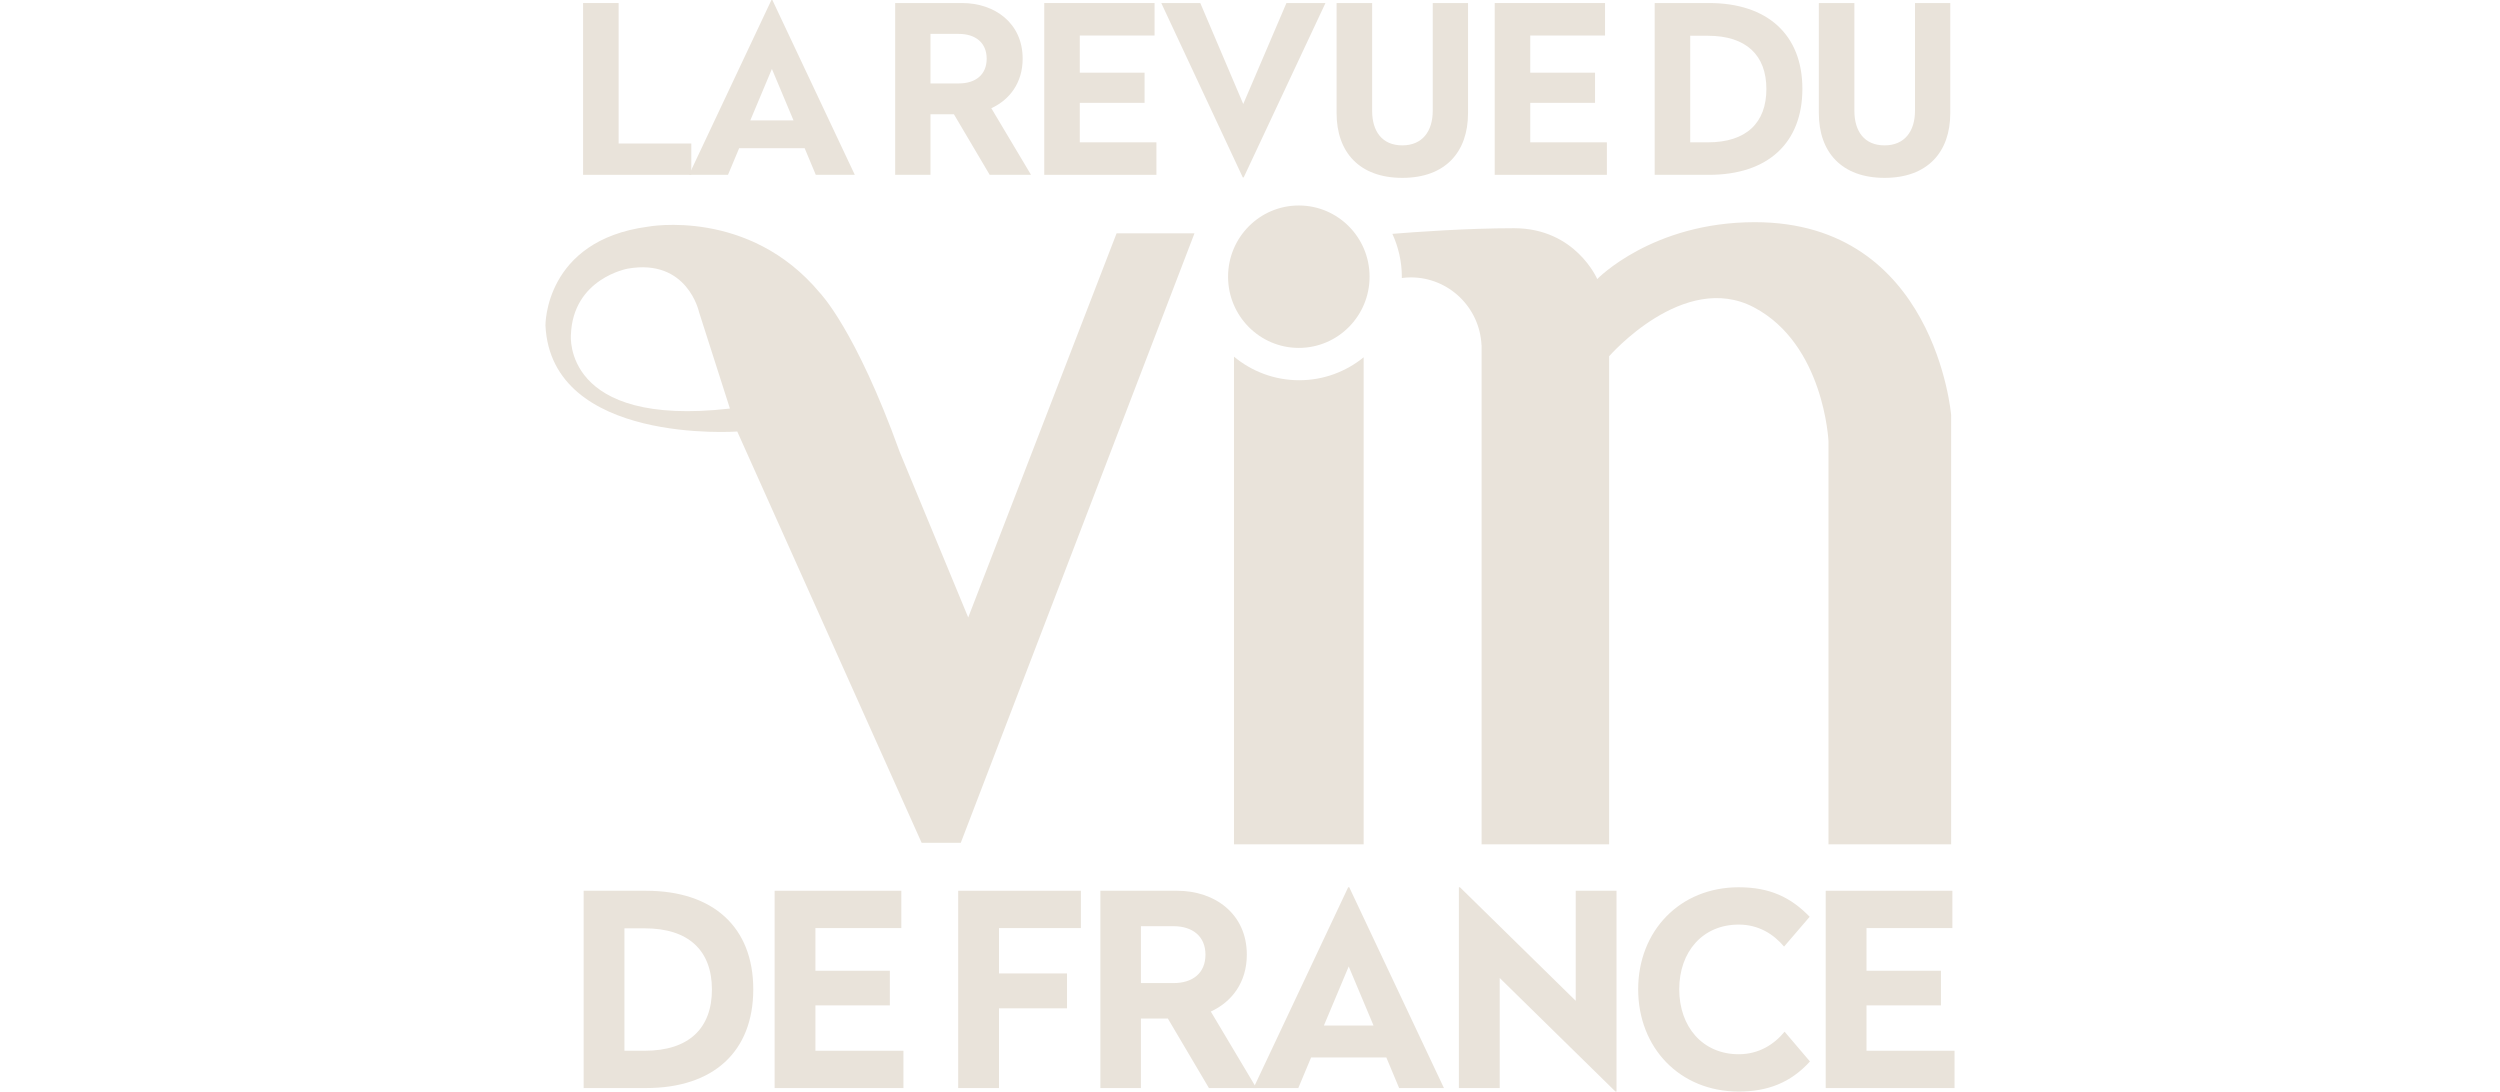
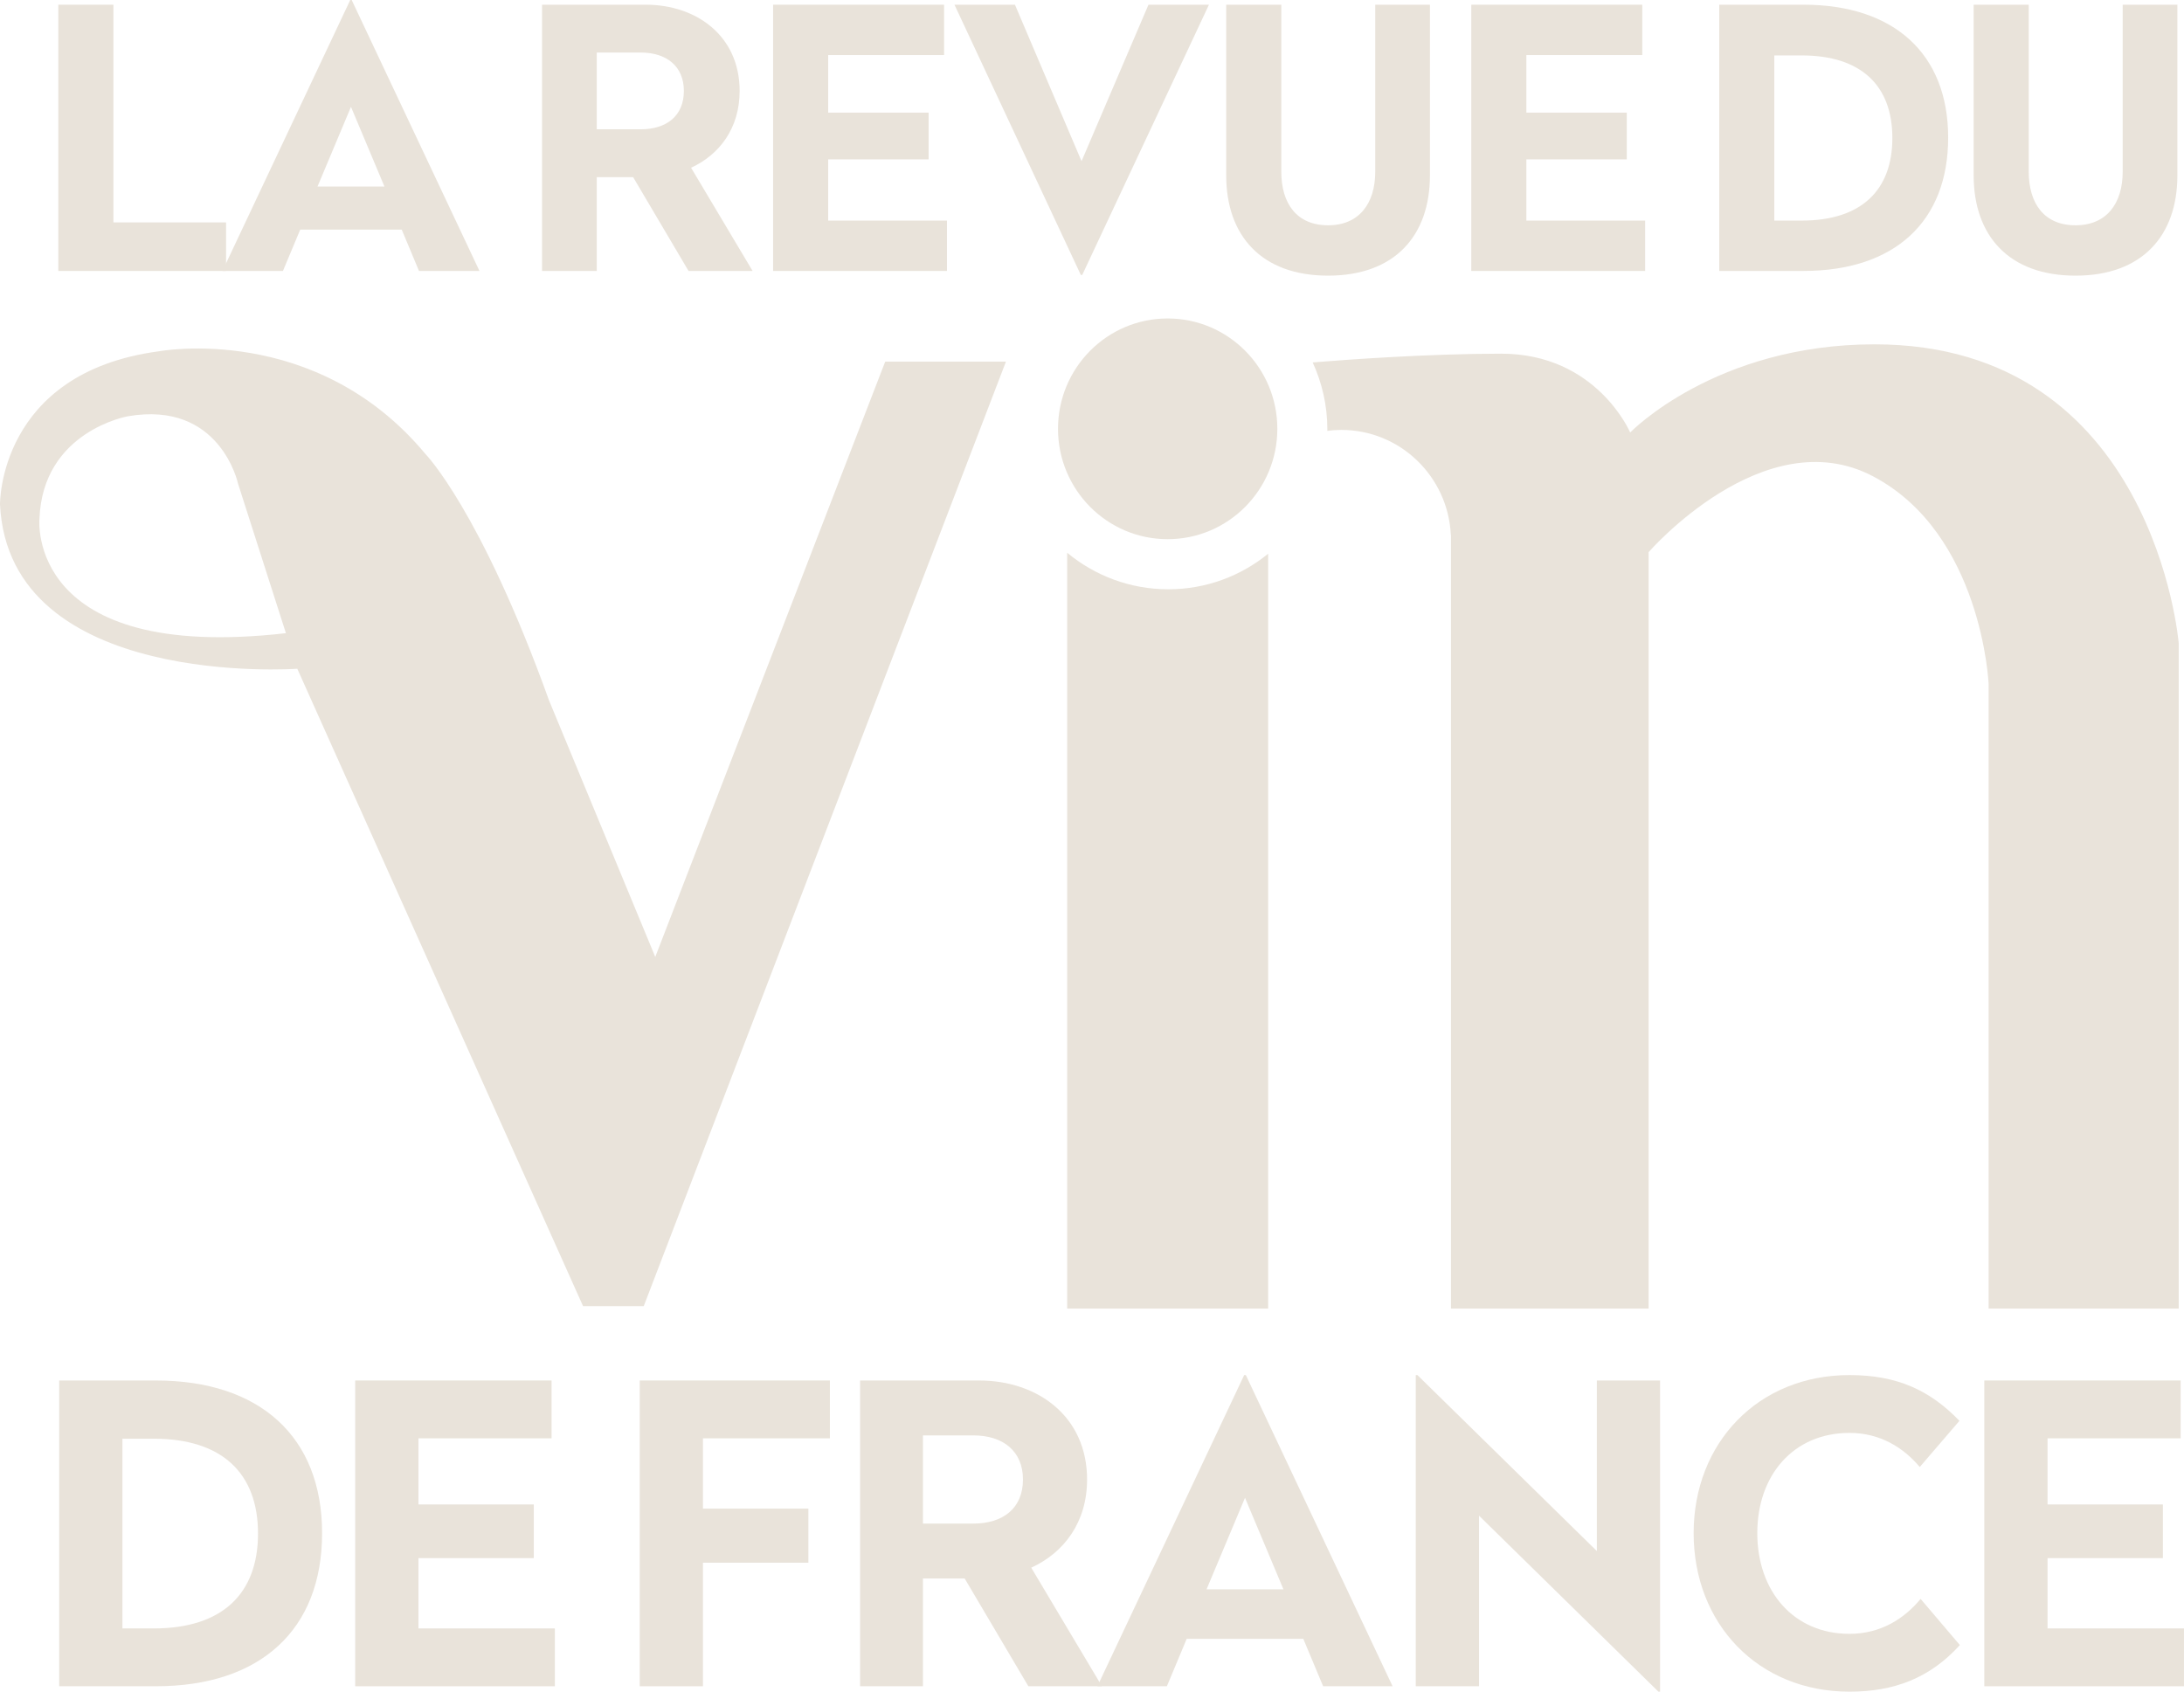
- <svg xmlns="http://www.w3.org/2000/svg" width="71" height="31" viewBox="0 0 71 55" fill="none">
+ <svg xmlns="http://www.w3.org/2000/svg" width="71" height="55" viewBox="0 0 71 55" fill="none">
  <g clip-path="url(#clip0_1342_10905)">
    <path d="M3.687 7.231H7.349V8.809H1.896V0.153H3.687V7.231Z" fill="#E9E3DA" />
    <path d="M15.587 8.809H13.621L13.06 7.466H9.76L9.198 8.809H7.232L11.386 0H11.433L15.587 8.809ZM10.322 6.065H12.498L11.41 3.474L10.322 6.065Z" fill="#E9E3DA" />
    <path d="M24.045 2.956C24.045 4.169 23.39 5.029 22.466 5.453L24.466 8.809H22.384L20.582 5.759H19.4V8.809H17.621V0.153H20.991C22.641 0.153 24.045 1.166 24.045 2.956ZM19.4 1.708V4.204H20.827C21.67 4.204 22.232 3.768 22.232 2.956C22.232 2.155 21.67 1.708 20.827 1.708L19.4 1.708Z" fill="#E9E3DA" />
    <path d="M30.691 1.79H26.923V3.662H30.188V5.182H26.923V7.172H30.785V8.809H25.133V0.153H30.691V1.79Z" fill="#E9E3DA" />
    <path d="M35.183 8.938H35.136L31.029 0.153H32.995L35.16 5.241L37.336 0.153H39.302L35.183 8.938Z" fill="#E9E3DA" />
    <path d="M46.486 5.7C46.486 7.666 45.34 8.962 43.175 8.962C41.01 8.962 39.863 7.666 39.863 5.7V0.153H41.654V5.582C41.654 6.618 42.157 7.325 43.175 7.325C44.181 7.325 44.708 6.618 44.708 5.582V0.153H46.486V5.7Z" fill="#E9E3DA" />
    <path d="M53.389 1.79H49.621V3.662H52.885V5.182H49.621V7.172H53.482V8.809H47.83V0.153H53.389V1.79Z" fill="#E9E3DA" />
    <path d="M63.333 4.475C63.333 7.207 61.589 8.809 58.629 8.809H55.891V0.153H58.629C61.566 0.153 63.333 1.743 63.333 4.475ZM57.681 1.802V7.172H58.571C60.513 7.172 61.519 6.183 61.519 4.487C61.519 2.779 60.501 1.802 58.571 1.802L57.681 1.802Z" fill="#E9E3DA" />
    <path d="M70.785 5.7C70.785 7.666 69.638 8.962 67.474 8.962C65.309 8.962 64.162 7.666 64.162 5.7V0.153H65.953V5.582C65.953 6.618 66.456 7.325 67.474 7.325C68.48 7.325 69.007 6.618 69.007 5.582V0.153H70.785V5.7Z" fill="#E9E3DA" />
    <path d="M10.471 49.847C10.471 52.985 8.469 54.824 5.069 54.824H1.924V44.883H5.069C8.442 44.883 10.471 46.708 10.471 49.847ZM3.98 46.776V52.944H5.001C7.232 52.944 8.388 51.808 8.388 49.86C8.388 47.899 7.219 46.776 5.001 46.776H3.98Z" fill="#E9E3DA" />
    <path d="M17.931 46.763H13.603V48.913H17.353V50.658H13.603V52.944H18.038V54.824H11.547V44.883H17.931V46.763Z" fill="#E9E3DA" />
    <path d="M26.979 46.763H22.853V49.049H26.28V50.807H22.853V54.824H20.797V44.883H26.979V46.763Z" fill="#E9E3DA" />
    <path d="M35.34 48.102C35.34 49.495 34.587 50.482 33.525 50.969L35.823 54.824H33.431L31.361 51.321H30.004V54.824H27.961V44.883H31.832C33.727 44.883 35.34 46.046 35.34 48.102ZM30.004 46.668V49.535H31.643C32.611 49.535 33.256 49.035 33.256 48.102C33.256 47.182 32.611 46.668 31.643 46.668H30.004Z" fill="#E9E3DA" />
    <path d="M45.272 54.824H43.014L42.369 53.282H38.579L37.934 54.824H35.676L40.447 44.707H40.501L45.272 54.824ZM39.224 51.673H41.724L40.474 48.697L39.224 51.673Z" fill="#E9E3DA" />
    <path d="M53.968 55H53.914L48.082 49.278V54.824H46.025V44.707H46.079L51.912 50.428V44.883H53.968V55Z" fill="#E9E3DA" />
    <path d="M63.7 46.194L62.41 47.696C61.886 47.074 61.133 46.587 60.125 46.587C58.311 46.587 57.128 47.953 57.128 49.847C57.128 51.74 58.311 53.12 60.125 53.12C61.147 53.12 61.913 52.62 62.437 51.984L63.714 53.485C62.732 54.567 61.563 55 60.125 55C57.155 55 55.059 52.795 55.059 49.847C55.059 46.912 57.155 44.707 60.125 44.707C61.685 44.707 62.746 45.207 63.7 46.194Z" fill="#E9E3DA" />
    <path d="M70.891 46.763H66.564V48.913H70.314V50.658H66.564V52.944H70.999V54.824H64.508V44.883H70.891V46.763Z" fill="#E9E3DA" />
    <path fill-rule="evenodd" clip-rule="evenodd" d="M37.981 19.159C36.732 19.159 35.587 18.713 34.693 17.971V42.545H41.227V18.003C40.34 18.725 39.211 19.159 37.981 19.159Z" fill="#E9E3DA" />
    <path fill-rule="evenodd" clip-rule="evenodd" d="M60.938 11.195C55.765 11.195 52.996 14.061 52.996 14.061C52.996 14.061 51.907 11.499 48.803 11.499C46.446 11.499 43.807 11.691 42.674 11.783C42.977 12.445 43.151 13.179 43.151 13.956C43.151 13.974 43.148 13.99 43.148 14.008C43.297 13.989 43.45 13.977 43.604 13.977C45.513 13.977 47.072 15.487 47.165 17.384C47.166 17.391 47.17 17.396 47.17 17.404V42.545H53.595V17.952C53.595 17.952 57.352 13.623 60.891 15.486C64.43 17.349 64.648 22.227 64.648 22.227V42.545H70.828V20.911C70.828 20.911 70.031 11.195 60.938 11.195Z" fill="#E9E3DA" />
    <path fill-rule="evenodd" clip-rule="evenodd" d="M41.525 13.942C41.525 15.923 39.928 17.53 37.96 17.53C35.99 17.53 34.395 15.923 34.395 13.942C34.395 11.96 35.99 10.354 37.96 10.354C39.928 10.354 41.525 11.96 41.525 13.942Z" fill="#E9E3DA" />
    <path d="M28.777 11.758L21.302 31.112L17.85 22.775C15.621 16.582 13.826 14.755 13.826 14.755C10.256 10.468 5.168 11.421 5.168 11.421C-0.059 12.115 2.90054e-05 16.403 2.90054e-05 16.403C0.296 22.418 9.665 21.743 9.665 21.743L18.955 42.466H20.927L32.702 11.758L28.777 11.758ZM1.282 16.879C1.381 14.021 4.151 13.535 4.151 13.535C7.16 13.01 7.738 15.723 7.738 15.723L9.295 20.586C0.848 21.552 1.282 16.879 1.282 16.879Z" fill="#E9E3DA" />
  </g>
</svg>
